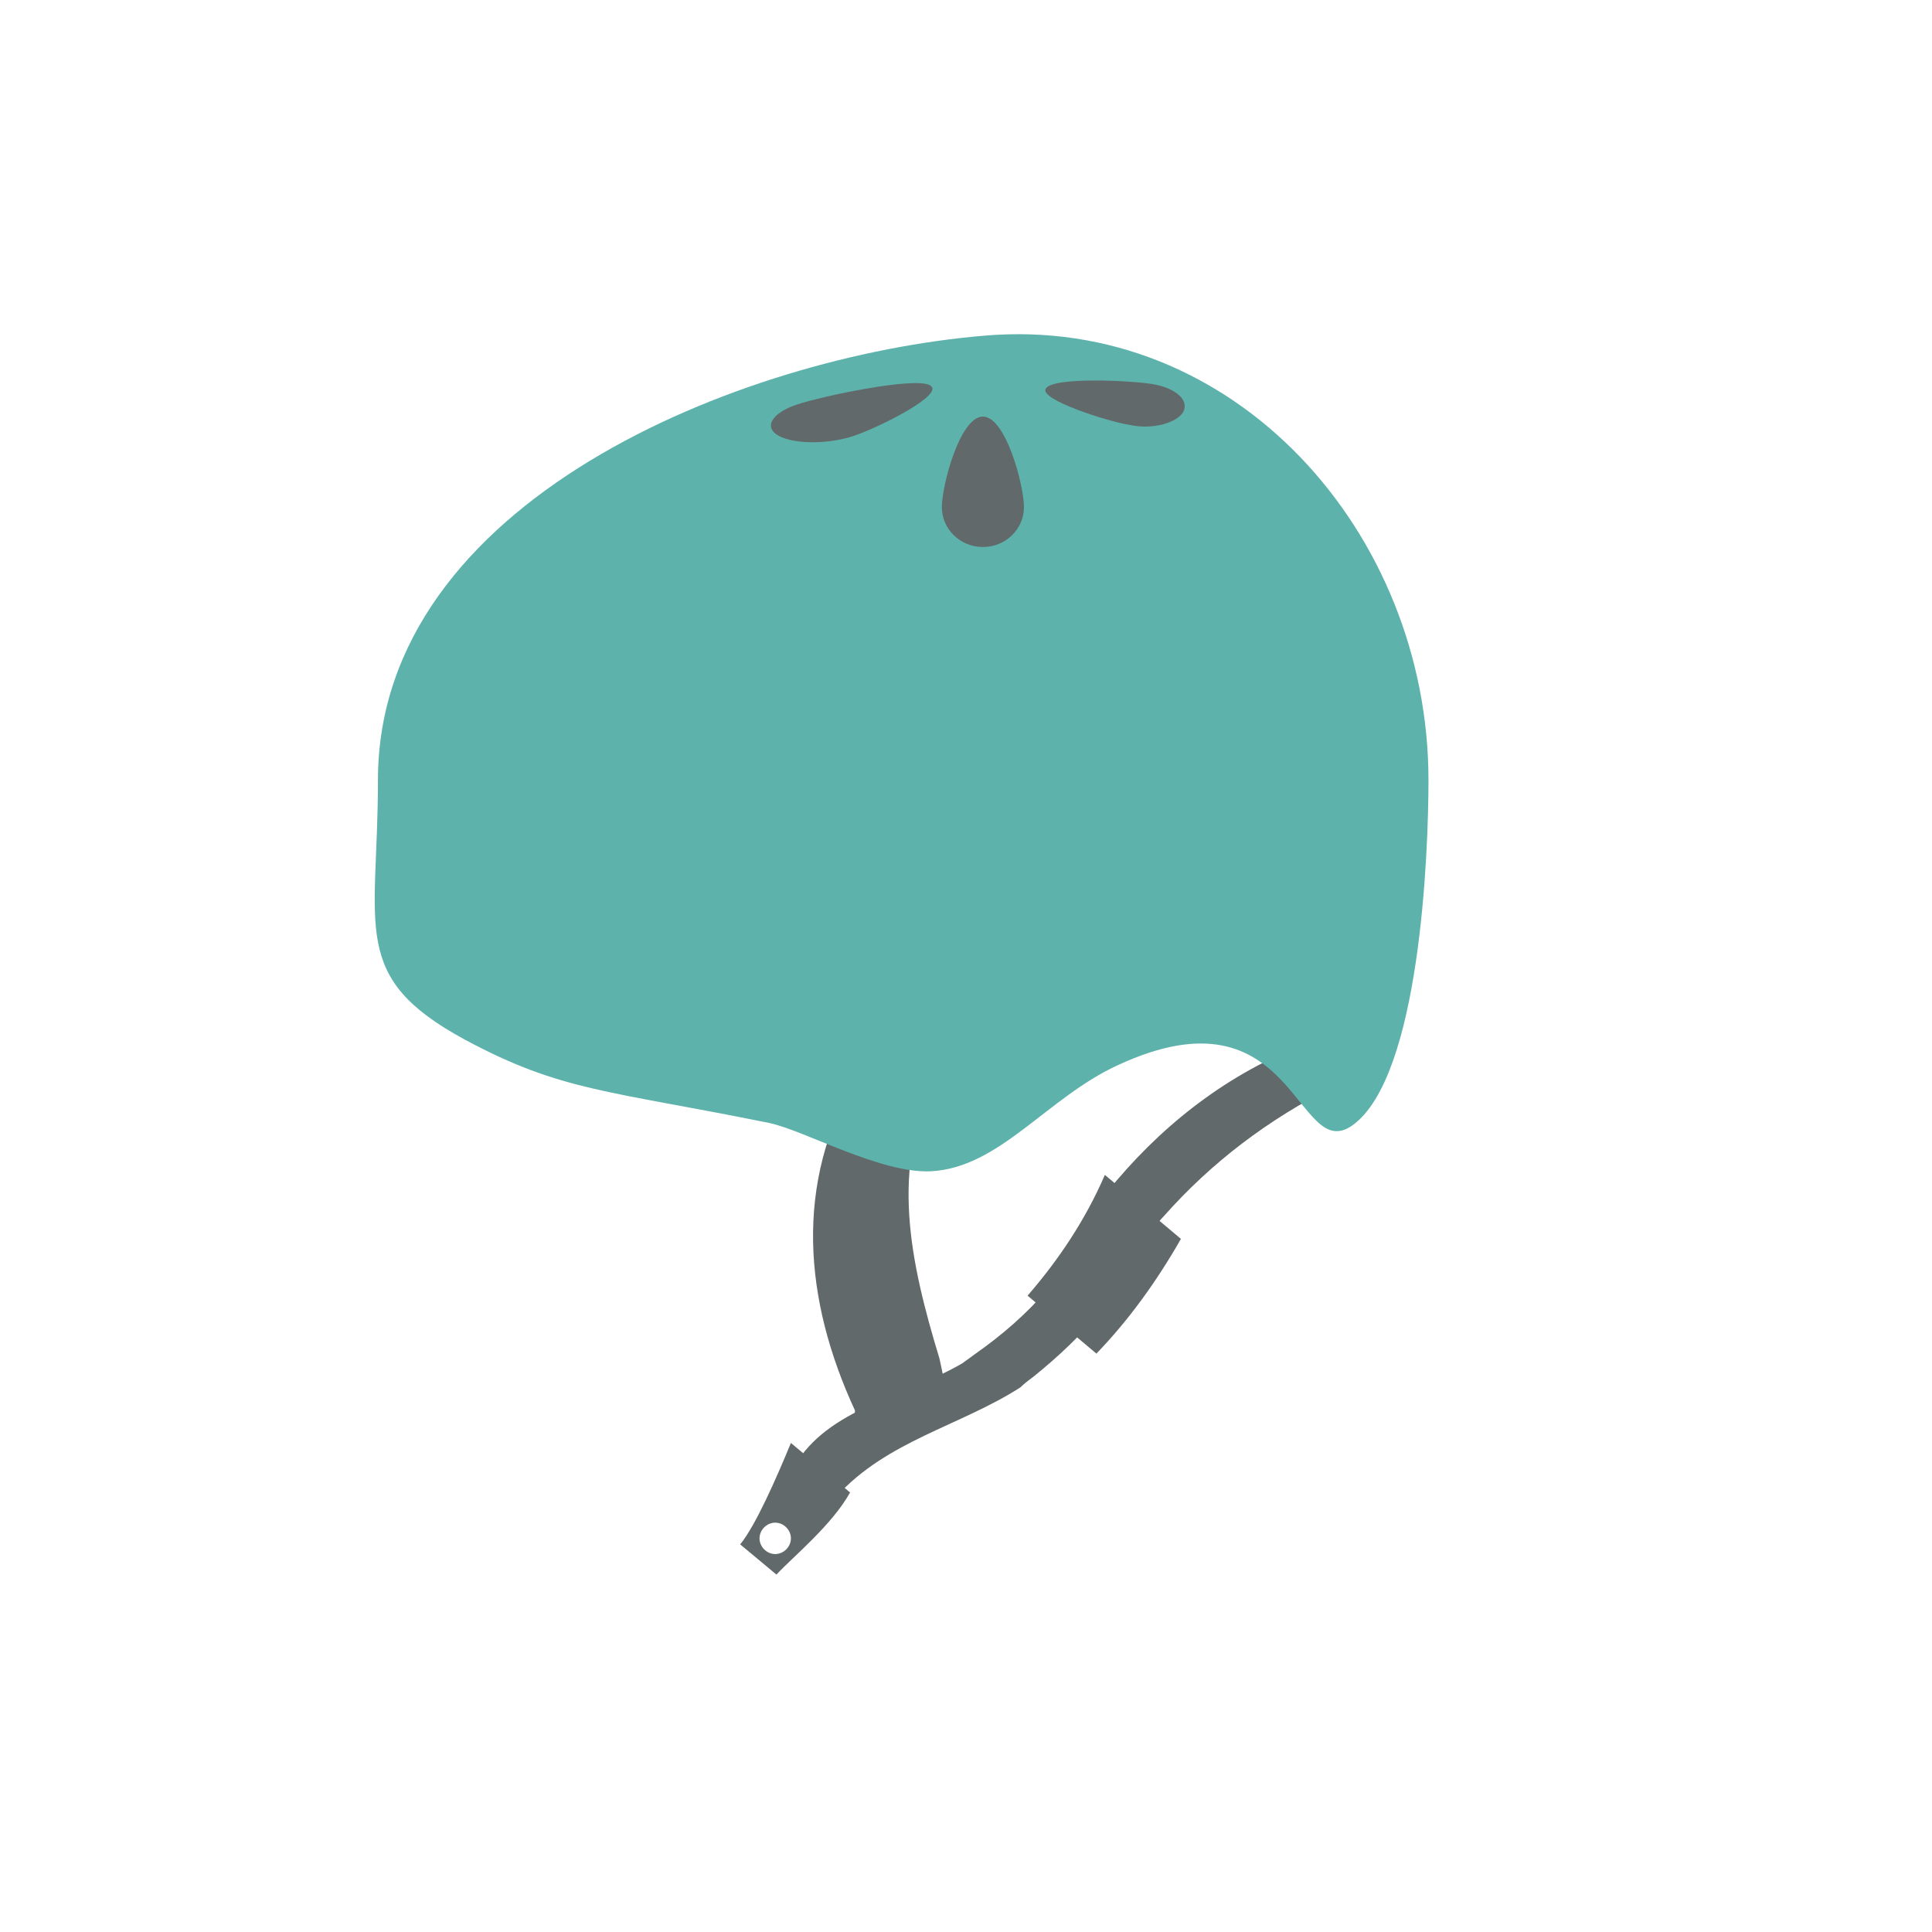
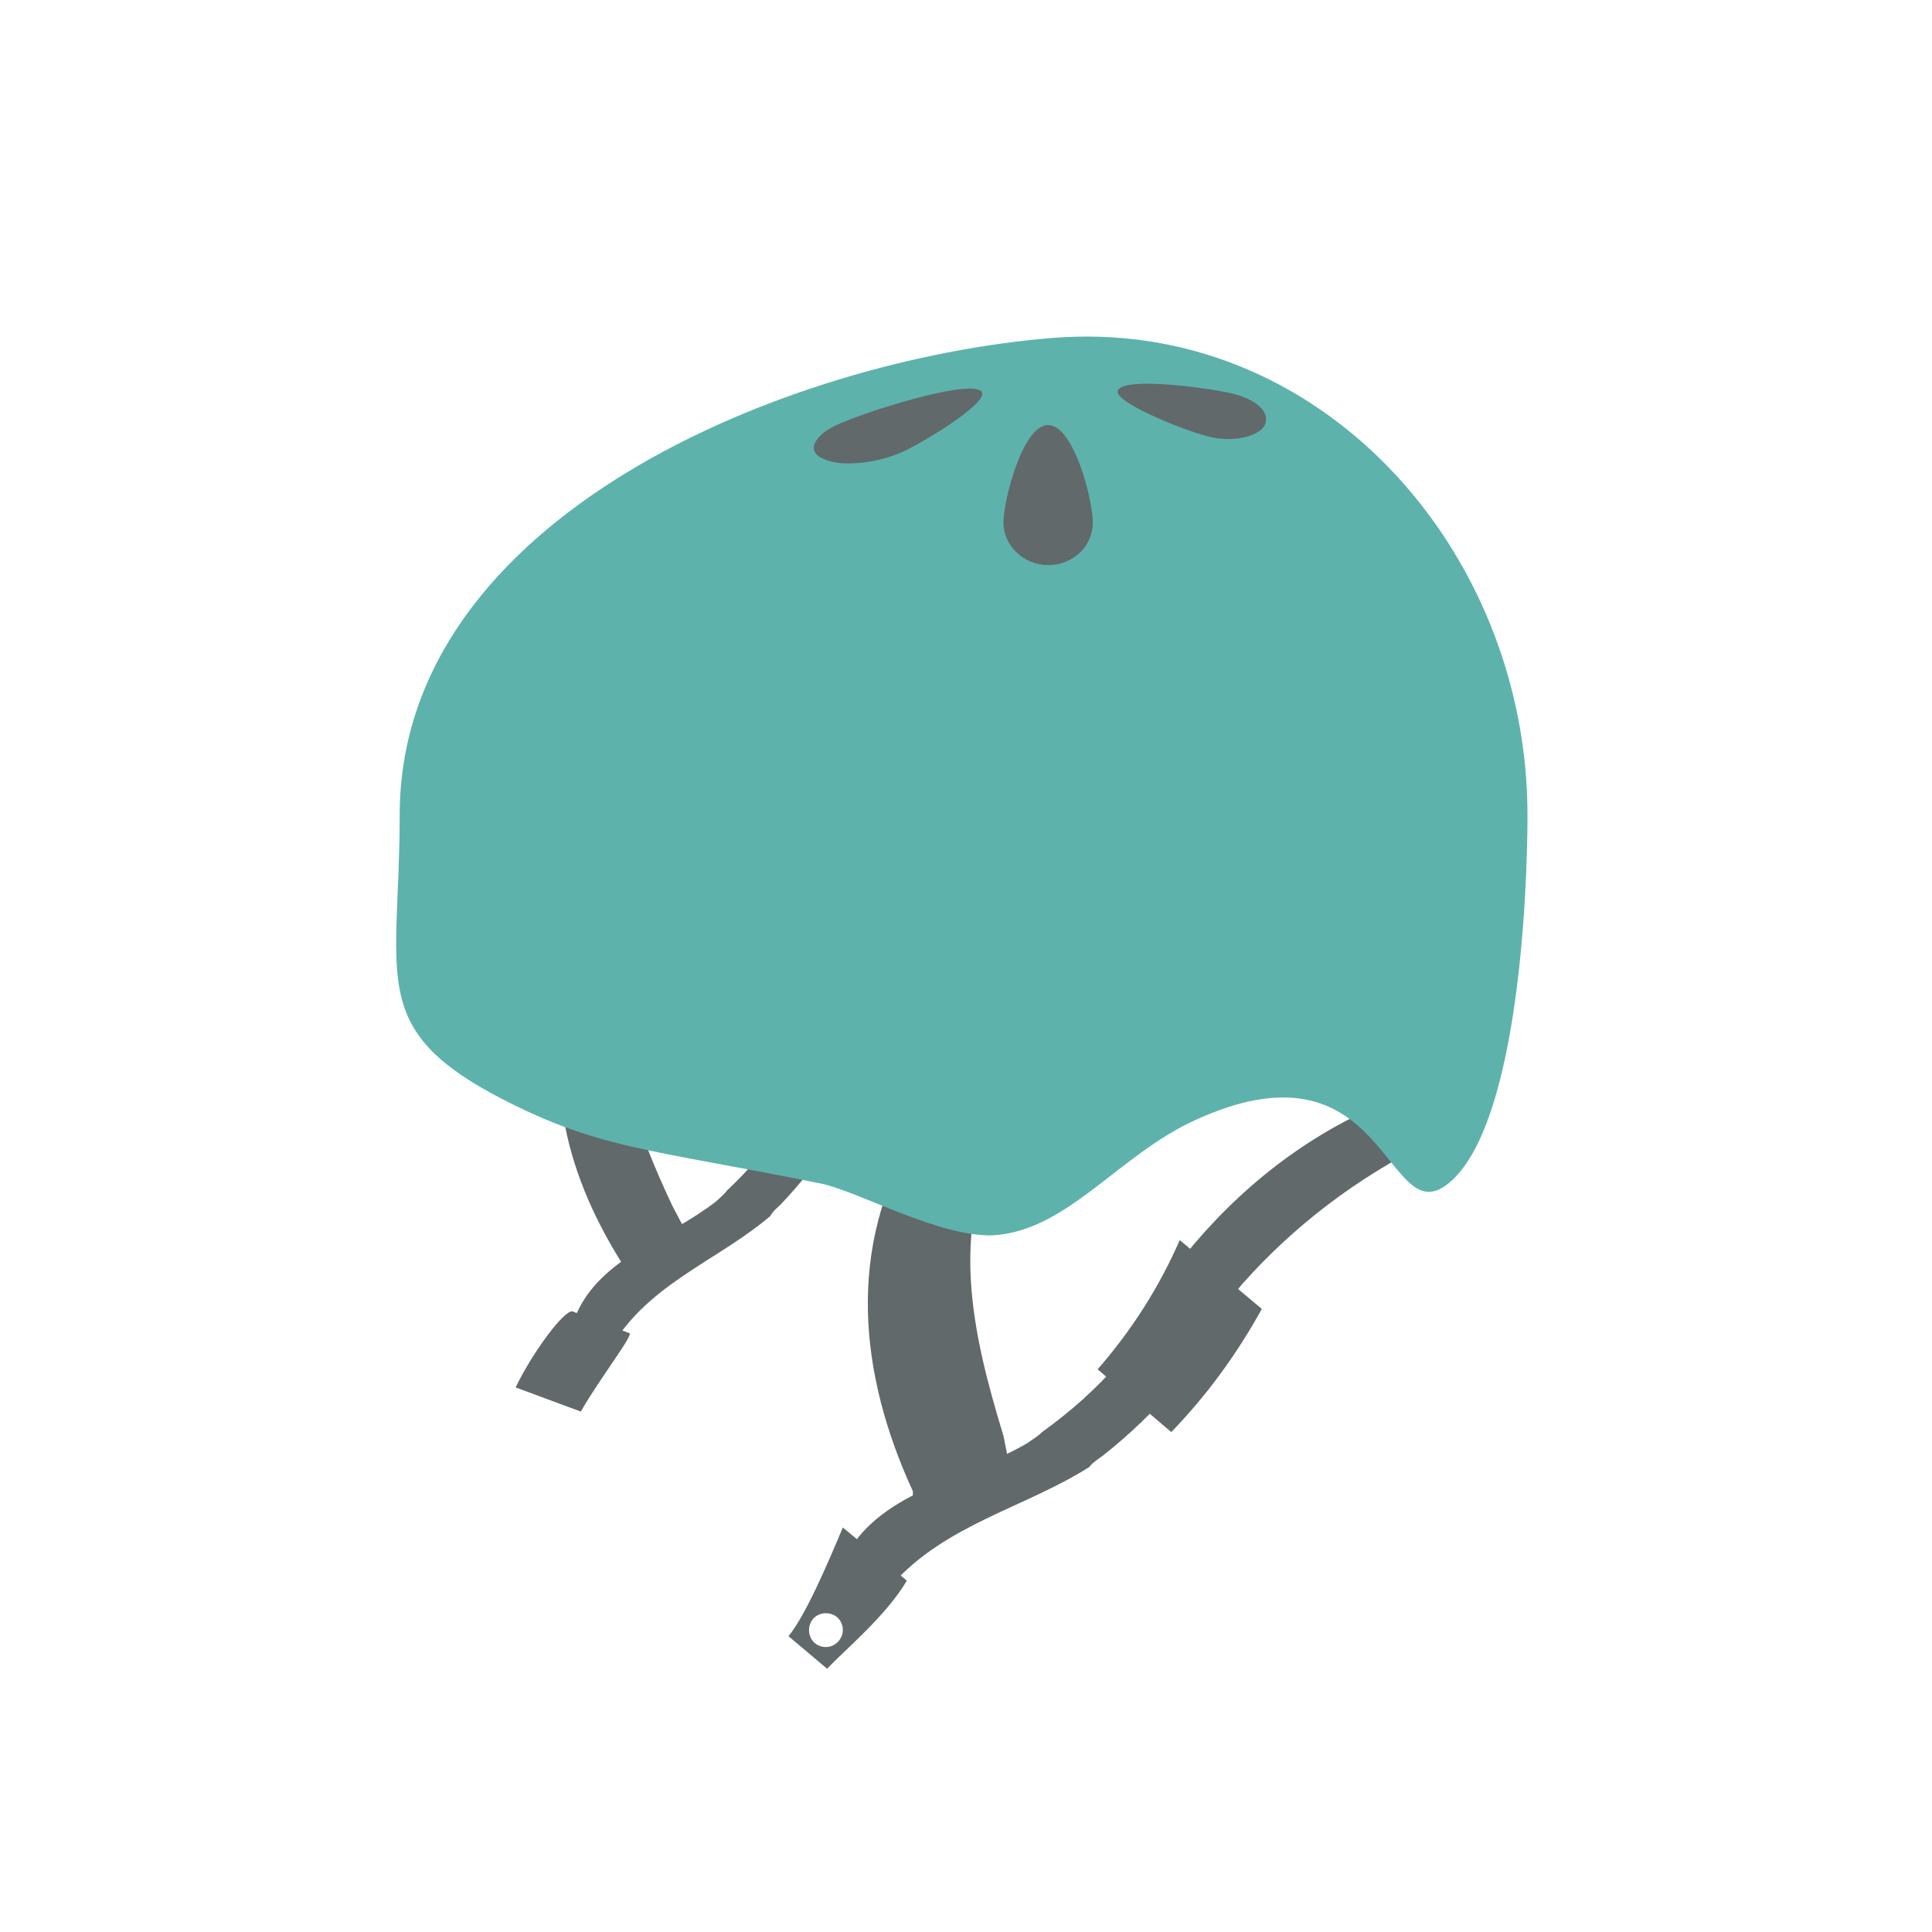
- <svg xmlns="http://www.w3.org/2000/svg" version="1.1" width="160px" height="160px" viewBox="-219 321 160 160">
-   <path fill="#62696A" d="M-140.9,438.4l-7.3,1.2c0,0,0-0.3,0-0.8c0-0.3,0-0.6,0-1c-4.2-9.1-5.1-18.8,0.2-27.7c0.9-1.3,4.4-0.4,6.6,0 c-4,7.5-2.2,15.5,0.2,23.4c0.1,0.5,0.2,0.9,0.3,1.4c0,0.6,0,1.1,0,1.6C-140.9,438.4-140.9,438.4-140.9,438.4z" />
-   <path fill="#62696A" d="M-150.3,445.6c-1.1-1.2-2.9-2.6-2.9-3.2c2.8-4.8,9.1-5.7,13.9-8.5c0.4-0.3,0.7-0.5,1.1-0.8 c4.4-3.1,8.1-7,10-12.2c0.3-0.4,0.6-0.8,0.9-1.2c4.2-5.2,9.5-9.5,16-12.1c0.6,0,1.8,2,2.9,3.3c-5.6,2.8-10.3,6.4-14.2,10.8 c-0.3,0.3-0.6,0.7-0.9,1c-2.3,5.1-5.8,9-9.9,12.3c-0.4,0.3-0.8,0.6-1.1,0.9c-5,3.2-11,4.4-15.2,9 C-150.1,445.4-150.3,445.6-150.3,445.6z" />
-   <path fill="#5DB3AC" d="M-100.7,385.6c0,6.1-0.7,24.6-6.3,28.6c-4.7,3.3-4.7-11.8-19.4-5c-5.9,2.7-9.8,8.5-15.5,8.8 c-4.2,0.2-10.5-3.4-13.4-4c-13.3-2.7-17.2-2.6-25.2-6.9c-9.6-5.2-7.2-9.2-7.2-21.5c0-23.1,30-35.1,50.2-36.8 C-116.7,347-100.7,365.2-100.7,385.6z" />
-   <path fill="#62696A" d="M-133.9,428.3l5.7,4.8c2.7-2.8,5-6,7-9.5l-6.3-5.3C-129.1,422-131.3,425.3-133.9,428.3z" />
-   <path fill="#62696A" d="M-153.5,440.5c-1.2,2.9-2.9,6.8-4.2,8.4l3,2.5c1.4-1.5,4.6-4.1,6.1-6.8L-153.5,440.5z M-154.8,449.7 c-0.7,0-1.3-0.6-1.3-1.3c0-0.7,0.6-1.3,1.3-1.3s1.3,0.6,1.3,1.3C-153.5,449.1-154.1,449.7-154.8,449.7z" />
-   <path fill="#62696A" d="M-134.2,363c0,1.8-1.5,3.3-3.4,3.3c-1.9,0-3.4-1.5-3.4-3.3c0-1.8,1.5-7.5,3.4-7.5 C-135.7,355.5-134.2,361.2-134.2,363z" />
-   <path fill="#62696A" d="M-148.3,357.1c-2.1,0.7-4.9,0.7-6.2,0c-1.3-0.7-0.6-1.9,1.5-2.6c2.1-0.7,9.7-2.3,11-1.6 C-140.6,353.6-146.2,356.4-148.3,357.1z" />
-   <path fill="#62696A" d="M-123.6,352.8c1.9,0.3,3.1,1.3,2.6,2.3c-0.5,0.9-2.5,1.5-4.4,1.1c-1.9-0.3-7.5-2.1-7-3 C-131.9,352.2-125.5,352.5-123.6,352.8z" />
+ <svg xmlns="http://www.w3.org/2000/svg" width="160px" height="160px" viewBox="0 0 160 160">
+   <path fill="#62696a" d="M58.2,104.2l-6.5,2c0,0,0-0.3-0.1-0.7c0-0.3-0.1-0.5-0.1-0.9c-4.9-7.8-7-16.5-3.2-25.2     c0.7-1.3,2.3-0.8,4.3-0.7c-2.7,7.3-0.1,14.4,3.1,21.2c0.2,0.4,0.7,1.3,0.9,1.7c0.1,0.5,1.4,0.4,1.5,0.9     C58.2,104.2,58.2,104.2,58.2,104.2z" />
+   <path fill="#62696a" d="M50.7,111.5c-1.1-1-3-2-3-2.6c2-4.7,7.6-6.3,11.6-9.4c0.3-0.3,0.6-0.5,0.9-0.9c3.6-3.4,6.5-7.4,7.6-12.3     c0.2-0.4,0.4-0.8,0.7-1.2c3.2-5.2,7.5-9.8,13-13c0.5-0.1,1.9,1.6,3,2.6c-4.7,3.2-8.6,7.1-11.6,11.6c-0.2,0.3-0.5,0.7-0.7,1     c-1.5,4.9-4.2,8.9-7.5,12.4c-0.3,0.3-0.7,0.6-0.9,1c-4.1,3.5-9.5,5.4-12.7,10.1C50.9,111.3,50.7,111.5,50.7,111.5z" />
+   <path fill="#62696a" d="M47.4,108.6c-0.7-0.1-3.3,3.4-4.7,6.3l5.4,2c1.6-2.8,4.5-6.5,4-6.5L47.4,108.6z" />
+   <path fill="#62696a" d="M83.4,124.2l-7.8,1.3c0,0,0-0.3,0-0.9c0-0.3,0-0.6,0-1.1c-4.5-9.8-5.5-20.2,0.2-29.7c1-1.4,4.7-0.4,7.1,0     c-4.3,8.1-2.4,16.6,0.2,25.1c0.1,0.5,0.2,1,0.3,1.5c0,0.6,0,1.2,0,1.7C83.4,124.2,83.4,124.2,83.4,124.2z" />
+   <path fill="#62696a" d="M73.3,132c-1.2-1.3-3.1-2.8-3.1-3.4c3-5.2,9.8-6.1,14.9-9.1c0.4-0.3,0.8-0.5,1.2-0.9     C91,115.2,95,111,97,105.4c0.3-0.4,0.6-0.9,1-1.3c4.5-5.6,10.2-10.2,17.2-13c0.6,0,1.9,2.1,3.1,3.5c-6,3-11.1,6.9-15.3,11.6     c-0.3,0.3-0.6,0.8-1,1.1c-2.5,5.5-6.2,9.7-10.6,13.2c-0.4,0.3-0.9,0.6-1.2,1c-5.4,3.4-11.8,4.7-16.3,9.7     C73.5,131.8,73.3,132,73.3,132z" />
+   <path fill="#5db3ac" d="M126.5,67.5c0,6.6-0.8,26.4-6.8,30.7c-5,3.5-5-12.7-20.8-5.4c-6.3,2.9-10.5,9.1-16.6,9.5     c-4.5,0.2-11.3-3.7-14.4-4.3c-14.3-2.9-18.5-2.8-27.1-7.4c-10.3-5.6-7.7-9.9-7.7-23.1C33.1,42.7,65.3,29.8,87,28     C109.3,26.1,126.5,45.6,126.5,67.5z" />
+   <path fill="#62696a" d="M90.9,113.4l6.1,5.2c2.9-3,5.4-6.4,7.5-10.2l-6.8-5.7C96,106.6,93.7,110.2,90.9,113.4z" />
+   <path fill="#62696a" d="M69.8,126.5c-1.3,3.1-3.1,7.3-4.5,9l3.2,2.7c1.5-1.6,4.9-4.4,6.6-7.3L69.8,126.5z M68.4,136.4     c-0.8,0-1.4-0.6-1.4-1.4c0-0.8,0.6-1.4,1.4-1.4c0.8,0,1.4,0.6,1.4,1.4C69.8,135.7,69.2,136.4,68.4,136.4z" />
+   <path fill="#62696a" d="M90.5,43.3c0,1.9-1.6,3.5-3.7,3.5c-2,0-3.7-1.6-3.7-3.5c0-1.9,1.6-8.1,3.7-8.1     C88.9,35.2,90.5,41.3,90.5,43.3z" />
+   <path fill="#62696a" d="M74.8,37.4c-2.2,1-5.2,1.3-6.6,0.6c-1.5-0.6-0.8-2,1.3-2.9c2.2-1,10.1-3.5,11.6-2.8     C82.6,32.9,76.9,36.4,74.8,37.4z" />
+   <path fill="#62696a" d="M102.1,32.6c2,0.5,3.2,1.6,2.6,2.7c-0.6,0.9-2.8,1.4-4.8,0.8c-2-0.5-7.9-2.9-7.3-3.8     C93.2,31.2,100,32.1,102.1,32.6z" />
</svg>
